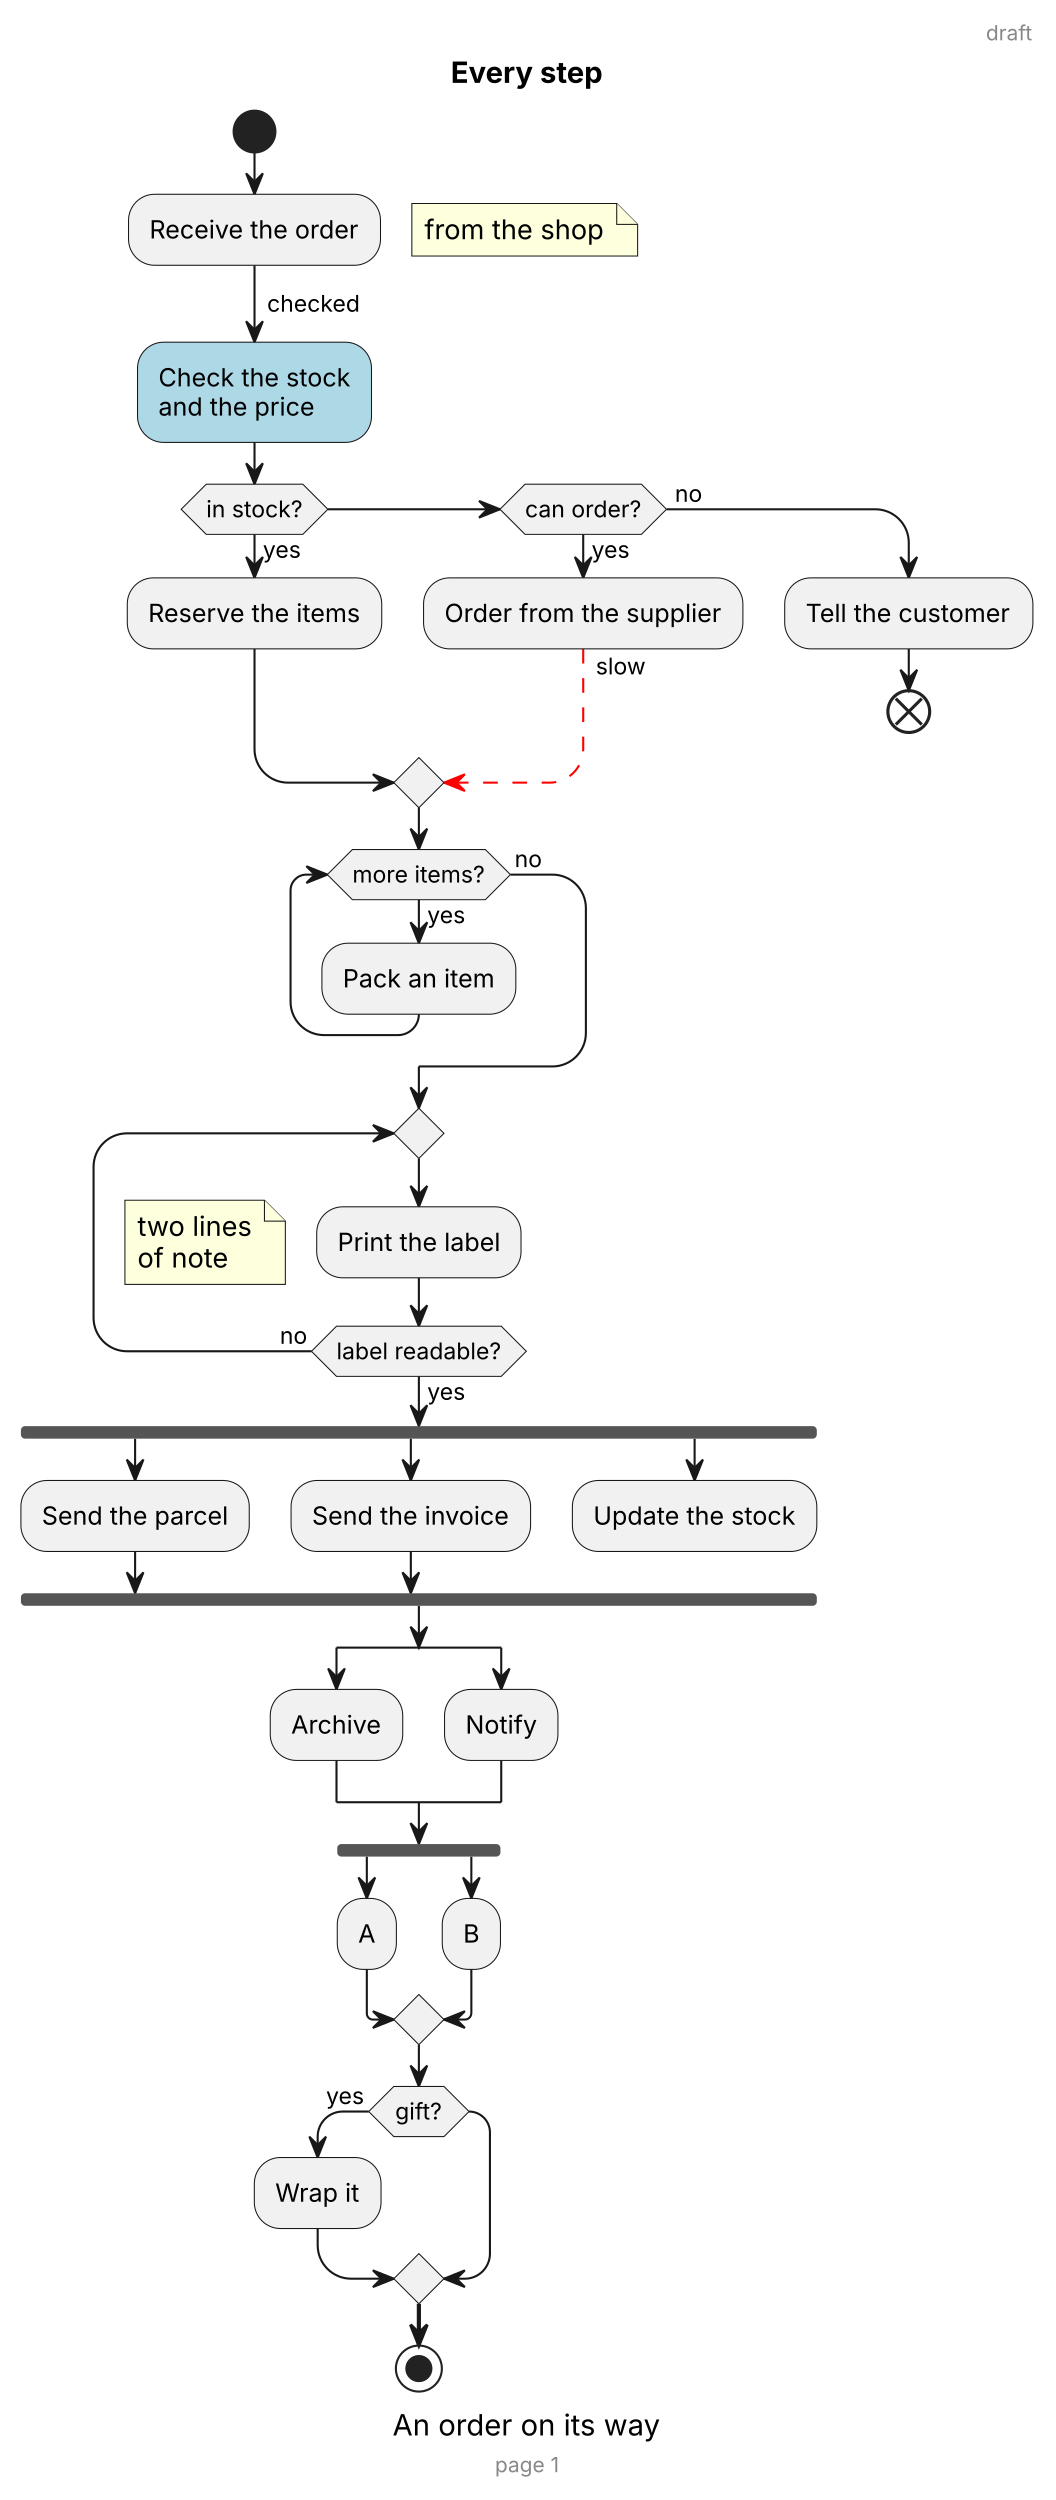
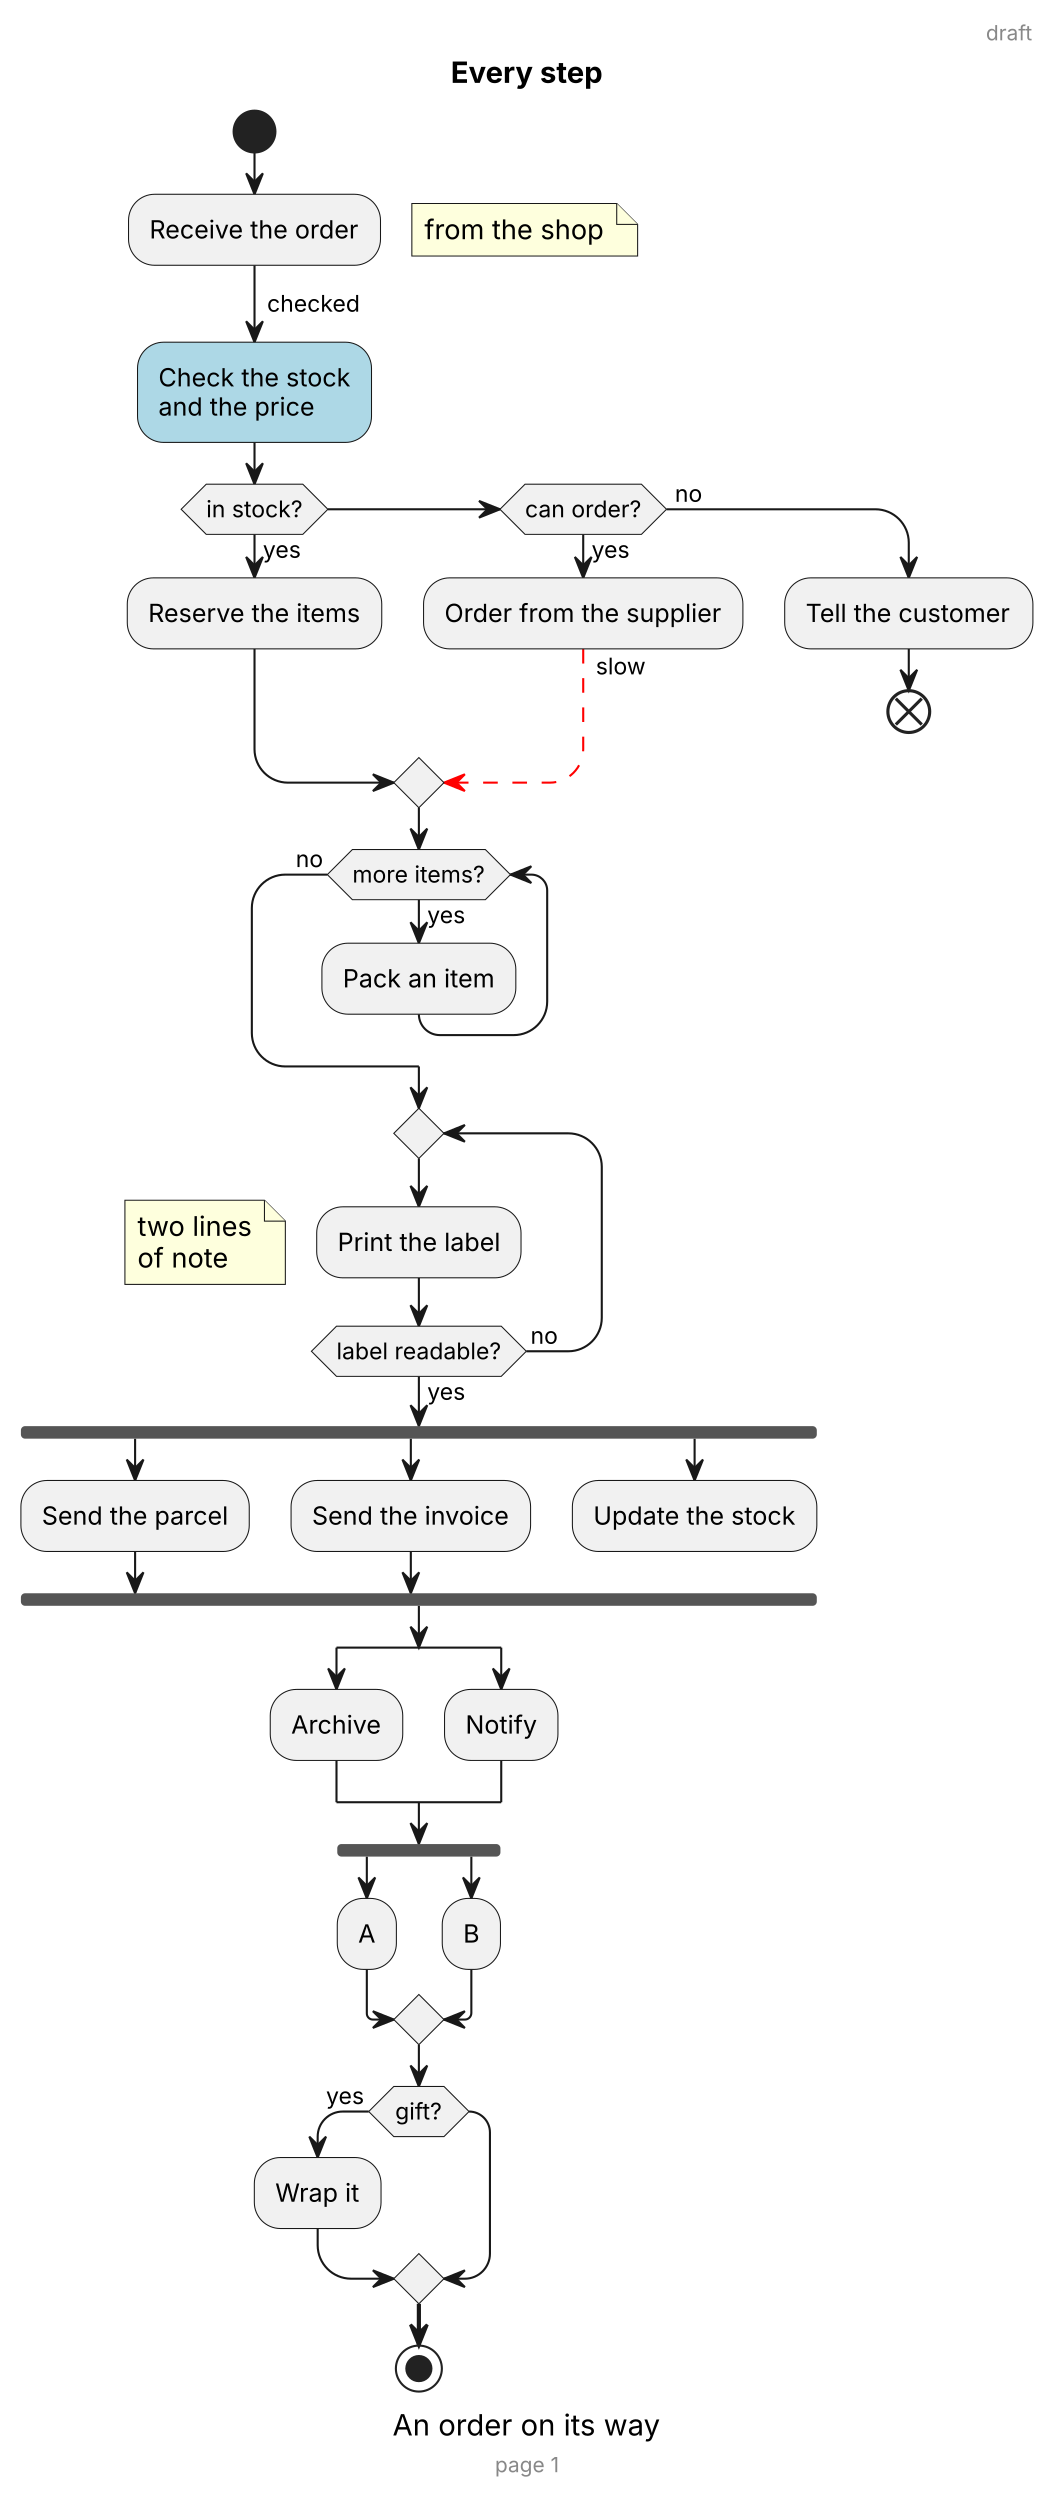
<svg xmlns="http://www.w3.org/2000/svg" width="505" height="1196" viewBox="0 0 505 1196">
  <g transform="translate(111.76,10)">
    <g>
      <line x1="49.22" y1="778.22" x2="128.03" y2="778.22" fill="none" stroke="#181818" stroke-width="1" />
      <line x1="49.22" y1="852.19" x2="128.03" y2="852.19" fill="none" stroke="#181818" stroke-width="1" />
    </g>
    <g id="lines">
      <polyline points="10,62.94 10,82.94" fill="none" stroke="#181818" stroke-width="1" />
      <polygon points="6,72.94 10,82.94 14,72.94 10,76.94" fill="#181818" stroke="#181818" stroke-width="1" />
      <polyline points="10,116.9 10,153.71" fill="none" stroke="#181818" stroke-width="1" />
      <polygon points="6,143.71 10,153.71 14,143.71 10,147.71" fill="#181818" stroke="#181818" stroke-width="1" />
      <polyline points="10,201.64 10,221.64" fill="none" stroke="#181818" stroke-width="1" />
      <polygon points="6,211.64 10,221.64 14,211.64 10,215.64" fill="#181818" stroke="#181818" stroke-width="1" />
      <polyline points="45.1,233.64 127.41,233.64" fill="none" stroke="#181818" stroke-width="1" />
      <polygon points="117.41,237.64 127.41,233.64 117.41,229.64 121.41,233.64" fill="#181818" stroke="#181818" stroke-width="1" />
      <polyline points="10,245.64 10,266.45" fill="none" stroke="#181818" stroke-width="1" />
      <polygon points="6,256.45 10,266.45 14,256.45 10,260.45" fill="#181818" stroke="#181818" stroke-width="1" />
      <path d="M207.1,233.64 L307,233.64 C315.84,233.64 323,240.81 323,249.64 L323,266.45" fill="none" stroke="#181818" stroke-width="1" />
      <polygon points="319,256.45 323,266.45 327,256.45 323,260.45" fill="#181818" stroke="#181818" stroke-width="1" />
      <polyline points="167.25,245.64 167.25,266.45" fill="none" stroke="#181818" stroke-width="1" />
      <polygon points="163.25,256.45 167.25,266.45 171.25,256.45 167.25,260.45" fill="#181818" stroke="#181818" stroke-width="1" />
      <path d="M10,300.42 L10,348.42 C10,357.25 17.16,364.42 26,364.42 L76.63,364.42" fill="none" stroke="#181818" stroke-width="1" />
      <polygon points="66.63,368.42 76.63,364.42 66.63,360.42 70.63,364.42" fill="#181818" stroke="#181818" stroke-width="1" />
      <path d="M167.25,300.42 L167.25,348.42 C167.25,357.25 160.09,364.42 151.25,364.42 L100.63,364.42" fill="none" stroke="#FF0000" stroke-width="1" stroke-dasharray="7,7" />
      <polygon points="110.63,360.42 100.63,364.42 110.63,368.42 106.63,364.42" fill="#FF0000" stroke="#FF0000" stroke-width="1" />
      <polyline points="323,300.42 323,320.42" fill="none" stroke="#181818" stroke-width="1" />
      <polygon points="319,310.42 323,320.42 327,310.42 323,314.42" fill="#181818" stroke="#181818" stroke-width="1" />
      <polyline points="88.63,376.42 88.63,396.42" fill="none" stroke="#181818" stroke-width="1" />
      <polygon points="84.63,386.42 88.63,396.42 92.63,386.42 88.63,390.42" fill="#181818" stroke="#181818" stroke-width="1" />
      <polyline points="88.63,420.42 88.63,441.22" fill="none" stroke="#181818" stroke-width="1" />
      <polygon points="84.63,431.22 88.63,441.22 92.63,431.22 88.63,435.22" fill="#181818" stroke="#181818" stroke-width="1" />
-       <path d="M88.63,475.19 L88.63,475.19 C88.63,480.71 84.15,485.19 78.63,485.19 L43.24,485.19 C34.41,485.19 27.24,478.02 27.24,469.19 L27.24,415.99 C27.24,411.81 30.63,408.42 34.82,408.42 L44.82,408.42" fill="none" stroke="#181818" stroke-width="1" />
-       <polygon points="34.82,412.42 44.82,408.42 34.82,404.42 38.82,408.42" fill="#181818" stroke="#181818" stroke-width="1" />
-       <path d="M132.43,408.42 L152.53,408.42 C161.37,408.42 168.53,415.58 168.53,424.42 L168.53,484.19 C168.53,493.02 161.37,500.19 152.53,500.19 L88.63,500.19" fill="none" stroke="#181818" stroke-width="1" />
+       <path d="M88.63,475.19 L88.63,475.19 C88.63,480.71 93.1,485.19 98.63,485.19 L134.01,485.19 C142.85,485.19 150.01,478.02 150.01,469.19 L150.01,415.99 C150.01,411.81 146.62,408.42 142.43,408.42 L132.43,408.42" fill="none" stroke="#181818" stroke-width="1" />
+       <polygon points="142.43,404.42 132.43,408.42 142.43,412.42 138.43,408.42" fill="#181818" stroke="#181818" stroke-width="1" />
+       <path d="M44.82,408.42 L24.72,408.42 C15.88,408.42 8.72,415.58 8.72,424.42 L8.72,484.19 C8.72,493.02 15.88,500.19 24.72,500.19 L88.63,500.19" fill="none" stroke="#181818" stroke-width="1" />
      <polyline points="88.63,500.19 88.63,520.19" fill="none" stroke="#181818" stroke-width="1" />
      <polygon points="84.63,510.19 88.63,520.19 92.63,510.19 88.63,514.19" fill="#181818" stroke="#181818" stroke-width="1" />
      <polyline points="88.63,544.19 88.63,567.34" fill="none" stroke="#181818" stroke-width="1" />
      <polygon points="84.63,557.34 88.63,567.34 92.63,557.34 88.63,561.34" fill="#181818" stroke="#181818" stroke-width="1" />
      <polyline points="88.63,601.3 88.63,624.45" fill="none" stroke="#181818" stroke-width="1" />
      <polygon points="84.63,614.45 88.63,624.45 92.63,614.45 88.63,618.45" fill="#181818" stroke="#181818" stroke-width="1" />
-       <path d="M37.22,636.45 L-51,636.45 C-59.84,636.45 -67,629.29 -67,620.45 L-67,548.19 C-67,539.35 -59.84,532.19 -51,532.19 L76.63,532.19" fill="none" stroke="#181818" stroke-width="1" />
-       <polygon points="66.63,536.19 76.63,532.19 66.63,528.19 70.63,532.19" fill="#181818" stroke="#181818" stroke-width="1" />
+       <path d="M140.03,636.45 L160.13,636.45 C168.97,636.45 176.13,629.29 176.13,620.45 L176.13,548.19 C176.13,539.35 168.97,532.19 160.13,532.19 L100.63,532.19" fill="none" stroke="#181818" stroke-width="1" />
+       <polygon points="110.63,528.19 100.63,532.19 110.63,536.19 106.63,532.19" fill="#181818" stroke="#181818" stroke-width="1" />
      <polyline points="88.63,648.45 88.63,672.26" fill="none" stroke="#181818" stroke-width="1" />
      <polygon points="84.63,662.26 88.63,672.26 92.63,662.26 88.63,666.26" fill="#181818" stroke="#181818" stroke-width="1" />
      <polyline points="-47.13,678.26 -47.13,698.26" fill="none" stroke="#181818" stroke-width="1" />
      <polygon points="-51.13,688.26 -47.13,698.26 -43.13,688.26 -47.13,692.26" fill="#181818" stroke="#181818" stroke-width="1" />
      <polyline points="84.78,678.26 84.78,698.26" fill="none" stroke="#181818" stroke-width="1" />
      <polygon points="80.78,688.26 84.78,698.26 88.78,688.26 84.78,692.26" fill="#181818" stroke="#181818" stroke-width="1" />
      <polyline points="220.54,678.26 220.54,698.26" fill="none" stroke="#181818" stroke-width="1" />
      <polygon points="216.54,688.26 220.54,698.26 224.54,688.26 220.54,692.26" fill="#181818" stroke="#181818" stroke-width="1" />
      <polyline points="-47.13,732.22 -47.13,752.22" fill="none" stroke="#181818" stroke-width="1" />
      <polygon points="-51.13,742.22 -47.13,752.22 -43.13,742.22 -47.13,746.22" fill="#181818" stroke="#181818" stroke-width="1" />
      <polyline points="84.78,732.22 84.78,752.22" fill="none" stroke="#181818" stroke-width="1" />
      <polygon points="80.78,742.22 84.78,752.22 88.78,742.22 84.78,746.22" fill="#181818" stroke="#181818" stroke-width="1" />
      <polyline points="88.63,758.22 88.63,778.22" fill="none" stroke="#181818" stroke-width="1" />
      <polygon points="84.63,768.22 88.63,778.22 92.63,768.22 88.63,772.22" fill="#181818" stroke="#181818" stroke-width="1" />
      <polyline points="49.22,778.22 49.22,798.22" fill="none" stroke="#181818" stroke-width="1" />
      <polygon points="45.22,788.22 49.22,798.22 53.22,788.22 49.22,792.22" fill="#181818" stroke="#181818" stroke-width="1" />
      <polyline points="128.03,778.22 128.03,798.22" fill="none" stroke="#181818" stroke-width="1" />
      <polygon points="124.03,788.22 128.03,798.22 132.03,788.22 128.03,792.22" fill="#181818" stroke="#181818" stroke-width="1" />
      <polyline points="49.22,832.19 49.22,852.19" fill="none" stroke="#181818" stroke-width="1" />
      <polyline points="128.03,832.19 128.03,852.19" fill="none" stroke="#181818" stroke-width="1" />
      <polyline points="88.63,852.19 88.63,872.19" fill="none" stroke="#181818" stroke-width="1" />
      <polygon points="84.63,862.19 88.63,872.19 92.63,862.19 88.63,866.19" fill="#181818" stroke="#181818" stroke-width="1" />
      <polyline points="63.73,878.19 63.73,898.19" fill="none" stroke="#181818" stroke-width="1" />
      <polygon points="59.73,888.19 63.73,898.19 67.73,888.19 63.73,892.19" fill="#181818" stroke="#181818" stroke-width="1" />
      <polyline points="113.73,878.19 113.73,898.19" fill="none" stroke="#181818" stroke-width="1" />
      <polygon points="109.73,888.19 113.73,898.19 117.73,888.19 113.73,892.19" fill="#181818" stroke="#181818" stroke-width="1" />
      <path d="M63.73,932.16 L63.73,953.27 C63.73,954.87 65.03,956.16 66.63,956.16 L76.63,956.16" fill="none" stroke="#181818" stroke-width="1" />
      <polygon points="66.63,960.16 76.63,956.16 66.63,952.16 70.63,956.16" fill="#181818" stroke="#181818" stroke-width="1" />
      <path d="M113.73,932.16 L113.73,953.05 C113.73,954.77 112.34,956.16 110.63,956.16 L100.63,956.16" fill="none" stroke="#181818" stroke-width="1" />
      <polygon points="110.63,952.16 100.63,956.16 110.63,960.16 106.63,956.16" fill="#181818" stroke="#181818" stroke-width="1" />
      <polyline points="88.63,968.16 88.63,988.16" fill="none" stroke="#181818" stroke-width="1" />
      <polygon points="84.63,978.16 88.63,988.16 92.63,978.16 88.63,982.16" fill="#181818" stroke="#181818" stroke-width="1" />
      <path d="M64.63,1000.16 L52.22,1000.16 C45.6,1000.16 40.22,1005.53 40.22,1012.16 L40.22,1022.16" fill="none" stroke="#181818" stroke-width="1" />
      <polygon points="36.22,1012.16 40.22,1022.16 44.22,1012.16 40.22,1016.16" fill="#181818" stroke="#181818" stroke-width="1" />
      <path d="M40.22,1056.13 L40.22,1064.13 C40.22,1072.96 47.39,1080.13 56.22,1080.13 L76.63,1080.13" fill="none" stroke="#181818" stroke-width="1" />
      <polygon points="66.63,1084.13 76.63,1080.13 66.63,1076.13 70.63,1080.13" fill="#181818" stroke="#181818" stroke-width="1" />
      <path d="M112.63,1000.16 L112.63,1000.16 C118.15,1000.16 122.63,1004.64 122.63,1010.16 L122.63,1068.13 C122.63,1074.76 117.25,1080.13 110.63,1080.13 L100.63,1080.13" fill="none" stroke="#181818" stroke-width="1" />
      <polygon points="110.63,1076.13 100.63,1080.13 110.63,1084.13 106.63,1080.13" fill="#181818" stroke="#181818" stroke-width="1" />
      <polyline points="88.63,1092.13 88.63,1112.13" fill="none" stroke="#181818" stroke-width="2" />
      <polygon points="84.63,1102.13 88.63,1112.13 92.63,1102.13 88.63,1106.13" fill="#181818" stroke="#181818" stroke-width="1.5" />
    </g>
    <g>
      <ellipse cx="10" cy="52.94" rx="10" ry="10" fill="#222222" stroke="#222222" stroke-width="1" />
      <path d="M85.27,87.35 L85.27,112.49 L193.28,112.49 L193.28,97.35 L183.28,87.35 Z" fill="#FEFFDD" stroke="#181818" stroke-width="0.5" />
      <path d="M183.28,87.35 L183.28,97.35 L193.28,97.35" fill="#FEFFDD" stroke="#181818" stroke-width="0.5" />
      <text font-family="Inter, Arial, Liberation Sans, Arimo, Helvetica, Nimbus Sans, sans-serif" xml:space="preserve">
        <tspan x="91.27" y="104.42" font-size="13" fill="#000000" textLength="86.01" lengthAdjust="spacing">from the shop</tspan>
      </text>
      <rect x="-50.27" y="82.94" width="120.54" height="33.97" rx="12.5" ry="12.5" fill="#F1F1F1" stroke="#181818" stroke-width="0.5" />
      <text font-family="Inter, Arial, Liberation Sans, Arimo, Helvetica, Nimbus Sans, sans-serif" xml:space="preserve">
        <tspan x="-40.27" y="104.07" font-size="12" fill="#000000" textLength="100.54" lengthAdjust="spacing">Receive the order</tspan>
      </text>
      <text font-family="Inter, Arial, Liberation Sans, Arimo, Helvetica, Nimbus Sans, sans-serif" xml:space="preserve">
        <tspan x="16" y="139.11" font-size="11" fill="#000000" textLength="44.66" lengthAdjust="spacing">checked</tspan>
      </text>
      <rect x="-45.97" y="153.71" width="111.94" height="47.94" rx="12.5" ry="12.5" fill="#ADD8E6" stroke="#181818" stroke-width="0.5" />
      <text font-family="Inter, Arial, Liberation Sans, Arimo, Helvetica, Nimbus Sans, sans-serif" xml:space="preserve">
        <tspan x="-35.97" y="174.84" font-size="12" fill="#000000" textLength="91.94" lengthAdjust="spacing">Check the stock</tspan>
        <tspan x="-35.97" y="188.81" font-size="12" fill="#000000" textLength="74.54" lengthAdjust="spacing">and the price</tspan>
      </text>
      <polygon points="-25.1,233.64 -13.1,221.64 33.1,221.64 45.1,233.64 33.1,245.64 -13.1,245.64" fill="#F1F1F1" stroke="#181818" stroke-width="0.5" />
      <text font-family="Inter, Arial, Liberation Sans, Arimo, Helvetica, Nimbus Sans, sans-serif" xml:space="preserve">
        <tspan x="-13.1" y="237.45" font-size="11" fill="#000000" textLength="46.2" lengthAdjust="spacing">in stock?</tspan>
      </text>
      <text font-family="Inter, Arial, Liberation Sans, Arimo, Helvetica, Nimbus Sans, sans-serif" xml:space="preserve">
        <tspan x="14" y="256.85" font-size="11" fill="#000000" textLength="18.4" lengthAdjust="spacing">yes</tspan>
      </text>
      <polygon points="127.41,233.64 139.41,221.64 195.1,221.64 207.1,233.64 195.1,245.64 139.41,245.64" fill="#F1F1F1" stroke="#181818" stroke-width="0.5" />
      <text font-family="Inter, Arial, Liberation Sans, Arimo, Helvetica, Nimbus Sans, sans-serif" xml:space="preserve">
        <tspan x="139.41" y="237.45" font-size="11" fill="#000000" textLength="55.69" lengthAdjust="spacing">can order?</tspan>
      </text>
      <text font-family="Inter, Arial, Liberation Sans, Arimo, Helvetica, Nimbus Sans, sans-serif" xml:space="preserve">
        <tspan x="171.25" y="256.85" font-size="11" fill="#000000" textLength="18.4" lengthAdjust="spacing">yes</tspan>
      </text>
      <text font-family="Inter, Arial, Liberation Sans, Arimo, Helvetica, Nimbus Sans, sans-serif" xml:space="preserve">
        <tspan x="211.1" y="230.05" font-size="11" fill="#000000" textLength="13.1" lengthAdjust="spacing">no</tspan>
      </text>
      <polygon points="76.63,364.42 88.63,352.42 100.63,364.42 88.63,376.42" fill="#F1F1F1" stroke="#181818" stroke-width="0.5" />
      <text font-family="Inter, Arial, Liberation Sans, Arimo, Helvetica, Nimbus Sans, sans-serif" xml:space="preserve">
        <tspan x="173.25" y="312.62" font-size="11" fill="#000000" textLength="24.07" lengthAdjust="spacing">slow</tspan>
      </text>
      <rect x="-50.87" y="266.45" width="121.74" height="33.97" rx="12.5" ry="12.5" fill="#F1F1F1" stroke="#181818" stroke-width="0.5" />
      <text font-family="Inter, Arial, Liberation Sans, Arimo, Helvetica, Nimbus Sans, sans-serif" xml:space="preserve">
        <tspan x="-40.87" y="287.58" font-size="12" fill="#000000" textLength="101.74" lengthAdjust="spacing">Reserve the items</tspan>
      </text>
      <rect x="90.87" y="266.45" width="152.77" height="33.97" rx="12.5" ry="12.5" fill="#F1F1F1" stroke="#181818" stroke-width="0.5" />
      <text font-family="Inter, Arial, Liberation Sans, Arimo, Helvetica, Nimbus Sans, sans-serif" xml:space="preserve">
        <tspan x="100.87" y="287.58" font-size="12" fill="#000000" textLength="132.77" lengthAdjust="spacing">Order from the supplier</tspan>
      </text>
      <rect x="263.64" y="266.45" width="118.74" height="33.97" rx="12.5" ry="12.5" fill="#F1F1F1" stroke="#181818" stroke-width="0.5" />
      <text font-family="Inter, Arial, Liberation Sans, Arimo, Helvetica, Nimbus Sans, sans-serif" xml:space="preserve">
        <tspan x="273.64" y="287.58" font-size="12" fill="#000000" textLength="98.74" lengthAdjust="spacing">Tell the customer</tspan>
      </text>
      <ellipse cx="323" cy="330.42" rx="10" ry="10" fill="none" stroke="#222222" stroke-width="1.5" />
      <line x1="316.8" y1="324.22" x2="329.2" y2="336.62" fill="none" stroke="#222222" stroke-width="1.5" />
      <line x1="316.8" y1="336.62" x2="329.2" y2="324.22" fill="none" stroke="#222222" stroke-width="1.5" />
      <polygon points="44.82,408.42 56.82,396.42 120.43,396.42 132.43,408.42 120.43,420.42 56.82,420.42" fill="#F1F1F1" stroke="#181818" stroke-width="0.5" />
      <text font-family="Inter, Arial, Liberation Sans, Arimo, Helvetica, Nimbus Sans, sans-serif" xml:space="preserve">
        <tspan x="56.82" y="412.22" font-size="11" fill="#000000" textLength="63.61" lengthAdjust="spacing">more items?</tspan>
      </text>
      <text font-family="Inter, Arial, Liberation Sans, Arimo, Helvetica, Nimbus Sans, sans-serif" xml:space="preserve">
        <tspan x="92.63" y="431.62" font-size="11" fill="#000000" textLength="18.4" lengthAdjust="spacing">yes</tspan>
      </text>
      <text font-family="Inter, Arial, Liberation Sans, Arimo, Helvetica, Nimbus Sans, sans-serif" xml:space="preserve">
-         <tspan x="134.43" y="404.82" font-size="11" fill="#000000" textLength="13.1" lengthAdjust="spacing">no</tspan>
+         <tspan x="29.72" y="404.82" font-size="11" fill="#000000" textLength="13.1" lengthAdjust="spacing">no</tspan>
      </text>
      <rect x="42.24" y="441.22" width="92.77" height="33.97" rx="12.5" ry="12.5" fill="#F1F1F1" stroke="#181818" stroke-width="0.5" />
      <text font-family="Inter, Arial, Liberation Sans, Arimo, Helvetica, Nimbus Sans, sans-serif" xml:space="preserve">
        <tspan x="52.24" y="462.36" font-size="12" fill="#000000" textLength="72.77" lengthAdjust="spacing">Pack an item</tspan>
      </text>
      <polygon points="76.63,532.19 88.63,520.19 100.63,532.19 88.63,544.19" fill="#F1F1F1" stroke="#181818" stroke-width="0.5" />
      <polygon points="37.22,636.45 49.22,624.45 128.03,624.45 140.03,636.45 128.03,648.45 49.22,648.45" fill="#F1F1F1" stroke="#181818" stroke-width="0.5" />
      <text font-family="Inter, Arial, Liberation Sans, Arimo, Helvetica, Nimbus Sans, sans-serif" xml:space="preserve">
        <tspan x="49.22" y="640.26" font-size="11" fill="#000000" textLength="78.82" lengthAdjust="spacing">label readable?</tspan>
      </text>
      <text font-family="Inter, Arial, Liberation Sans, Arimo, Helvetica, Nimbus Sans, sans-serif" xml:space="preserve">
-         <tspan x="22.12" y="632.86" font-size="11" fill="#000000" textLength="13.1" lengthAdjust="spacing">no</tspan>
+         <tspan x="142.03" y="632.86" font-size="11" fill="#000000" textLength="13.1" lengthAdjust="spacing">no</tspan>
      </text>
      <text font-family="Inter, Arial, Liberation Sans, Arimo, Helvetica, Nimbus Sans, sans-serif" xml:space="preserve">
        <tspan x="92.63" y="659.66" font-size="11" fill="#000000" textLength="18.4" lengthAdjust="spacing">yes</tspan>
      </text>
      <path d="M-52,564.19 L-52,604.45 L24.75,604.45 L24.75,574.19 L14.75,564.19 Z" fill="#FEFFDD" stroke="#181818" stroke-width="0.5" />
      <path d="M14.75,564.19 L14.75,574.19 L24.75,574.19" fill="#FEFFDD" stroke="#181818" stroke-width="0.5" />
      <text font-family="Inter, Arial, Liberation Sans, Arimo, Helvetica, Nimbus Sans, sans-serif" xml:space="preserve">
        <tspan x="-46" y="581.25" font-size="13" fill="#000000" textLength="54.76" lengthAdjust="spacing">two lines</tspan>
        <tspan x="-46" y="596.38" font-size="13" fill="#000000" textLength="43.58" lengthAdjust="spacing">of note</tspan>
      </text>
      <rect x="39.75" y="567.34" width="97.75" height="33.97" rx="12.5" ry="12.5" fill="#F1F1F1" stroke="#181818" stroke-width="0.5" />
      <text font-family="Inter, Arial, Liberation Sans, Arimo, Helvetica, Nimbus Sans, sans-serif" xml:space="preserve">
        <tspan x="49.75" y="588.47" font-size="12" fill="#000000" textLength="77.75" lengthAdjust="spacing">Print the label</tspan>
      </text>
      <rect x="-101.76" y="672.26" width="380.76" height="6" rx="2" ry="2" fill="#555555" />
      <rect x="-101.76" y="752.22" width="380.76" height="6" rx="2" ry="2" fill="#555555" />
      <rect x="-101.76" y="698.26" width="109.24" height="33.97" rx="12.5" ry="12.5" fill="#F1F1F1" stroke="#181818" stroke-width="0.5" />
      <text font-family="Inter, Arial, Liberation Sans, Arimo, Helvetica, Nimbus Sans, sans-serif" xml:space="preserve">
        <tspan x="-91.76" y="719.39" font-size="12" fill="#000000" textLength="89.24" lengthAdjust="spacing">Send the parcel</tspan>
      </text>
      <rect x="27.49" y="698.26" width="114.58" height="33.97" rx="12.5" ry="12.5" fill="#F1F1F1" stroke="#181818" stroke-width="0.5" />
      <text font-family="Inter, Arial, Liberation Sans, Arimo, Helvetica, Nimbus Sans, sans-serif" xml:space="preserve">
        <tspan x="37.49" y="719.39" font-size="12" fill="#000000" textLength="94.58" lengthAdjust="spacing">Send the invoice</tspan>
      </text>
      <rect x="162.07" y="698.26" width="116.94" height="33.97" rx="12.5" ry="12.5" fill="#F1F1F1" stroke="#181818" stroke-width="0.5" />
      <text font-family="Inter, Arial, Liberation Sans, Arimo, Helvetica, Nimbus Sans, sans-serif" xml:space="preserve">
        <tspan x="172.07" y="719.39" font-size="12" fill="#000000" textLength="96.94" lengthAdjust="spacing">Update the stock</tspan>
      </text>
      <rect x="17.53" y="798.22" width="63.38" height="33.97" rx="12.5" ry="12.5" fill="#F1F1F1" stroke="#181818" stroke-width="0.5" />
      <text font-family="Inter, Arial, Liberation Sans, Arimo, Helvetica, Nimbus Sans, sans-serif" xml:space="preserve">
        <tspan x="27.53" y="819.36" font-size="12" fill="#000000" textLength="43.38" lengthAdjust="spacing">Archive</tspan>
      </text>
      <rect x="100.91" y="798.22" width="54.25" height="33.97" rx="12.5" ry="12.5" fill="#F1F1F1" stroke="#181818" stroke-width="0.5" />
      <text font-family="Inter, Arial, Liberation Sans, Arimo, Helvetica, Nimbus Sans, sans-serif" xml:space="preserve">
        <tspan x="110.91" y="819.36" font-size="12" fill="#000000" textLength="34.25" lengthAdjust="spacing">Notify</tspan>
      </text>
      <rect x="49.59" y="872.19" width="78.06" height="6" rx="2" ry="2" fill="#555555" />
      <polygon points="76.63,956.16 88.63,944.16 100.63,956.16 88.63,968.16" fill="#F1F1F1" stroke="#181818" stroke-width="0.5" />
      <rect x="49.59" y="898.19" width="28.28" height="33.97" rx="12.5" ry="12.5" fill="#F1F1F1" stroke="#181818" stroke-width="0.5" />
      <text font-family="Inter, Arial, Liberation Sans, Arimo, Helvetica, Nimbus Sans, sans-serif" xml:space="preserve">
        <tspan x="59.59" y="919.33" font-size="12" fill="#000000" textLength="8.28" lengthAdjust="spacing">A</tspan>
      </text>
      <rect x="99.81" y="898.19" width="27.85" height="33.97" rx="12.5" ry="12.5" fill="#F1F1F1" stroke="#181818" stroke-width="0.5" />
      <text font-family="Inter, Arial, Liberation Sans, Arimo, Helvetica, Nimbus Sans, sans-serif" xml:space="preserve">
        <tspan x="109.81" y="919.33" font-size="12" fill="#000000" textLength="7.85" lengthAdjust="spacing">B</tspan>
      </text>
      <polygon points="64.63,1000.16 76.63,988.16 100.63,988.16 112.63,1000.16 100.63,1012.16 76.63,1012.16" fill="#F1F1F1" stroke="#181818" stroke-width="0.5" />
      <text font-family="Inter, Arial, Liberation Sans, Arimo, Helvetica, Nimbus Sans, sans-serif" xml:space="preserve">
        <tspan x="77.28" y="1003.97" font-size="11" fill="#000000" textLength="22.69" lengthAdjust="spacing">gift?</tspan>
      </text>
      <text font-family="Inter, Arial, Liberation Sans, Arimo, Helvetica, Nimbus Sans, sans-serif" xml:space="preserve">
        <tspan x="44.22" y="996.56" font-size="11" fill="#000000" textLength="18.4" lengthAdjust="spacing">yes</tspan>
      </text>
      <polygon points="76.63,1080.13 88.63,1068.13 100.63,1080.13 88.63,1092.13" fill="#F1F1F1" stroke="#181818" stroke-width="0.5" />
      <rect x="9.91" y="1022.16" width="60.62" height="33.97" rx="12.5" ry="12.5" fill="#F1F1F1" stroke="#181818" stroke-width="0.5" />
      <text font-family="Inter, Arial, Liberation Sans, Arimo, Helvetica, Nimbus Sans, sans-serif" xml:space="preserve">
        <tspan x="19.91" y="1043.3" font-size="12" fill="#000000" textLength="40.62" lengthAdjust="spacing">Wrap it</tspan>
      </text>
      <ellipse cx="88.63" cy="1123.13" rx="11" ry="11" fill="none" stroke="#222222" stroke-width="1" />
      <ellipse cx="88.63" cy="1123.13" rx="6" ry="6" fill="#222222" stroke="#222222" stroke-width="1" />
      <text font-family="Inter, Arial, Liberation Sans, Arimo, Helvetica, Nimbus Sans, sans-serif" xml:space="preserve">
        <tspan x="103.9" y="29.63" font-size="14" fill="#000000" font-weight="bold" textLength="72.81" lengthAdjust="spacing">Every step</tspan>
      </text>
      <text font-family="Inter, Arial, Liberation Sans, Arimo, Helvetica, Nimbus Sans, sans-serif" xml:space="preserve">
        <tspan x="359.9" y="9.28" font-size="10" fill="#888888" textLength="22.47" lengthAdjust="spacing">draft</tspan>
      </text>
      <text font-family="Inter, Arial, Liberation Sans, Arimo, Helvetica, Nimbus Sans, sans-serif" xml:space="preserve">
        <tspan x="76.03" y="1155.12" font-size="14" fill="#000000" textLength="128.55" lengthAdjust="spacing">An order on its way</tspan>
      </text>
      <text font-family="Inter, Arial, Liberation Sans, Arimo, Helvetica, Nimbus Sans, sans-serif" xml:space="preserve">
        <tspan x="125.02" y="1172.7" font-size="10" fill="#888888" textLength="30.58" lengthAdjust="spacing">page 1</tspan>
      </text>
    </g>
  </g>
</svg>
